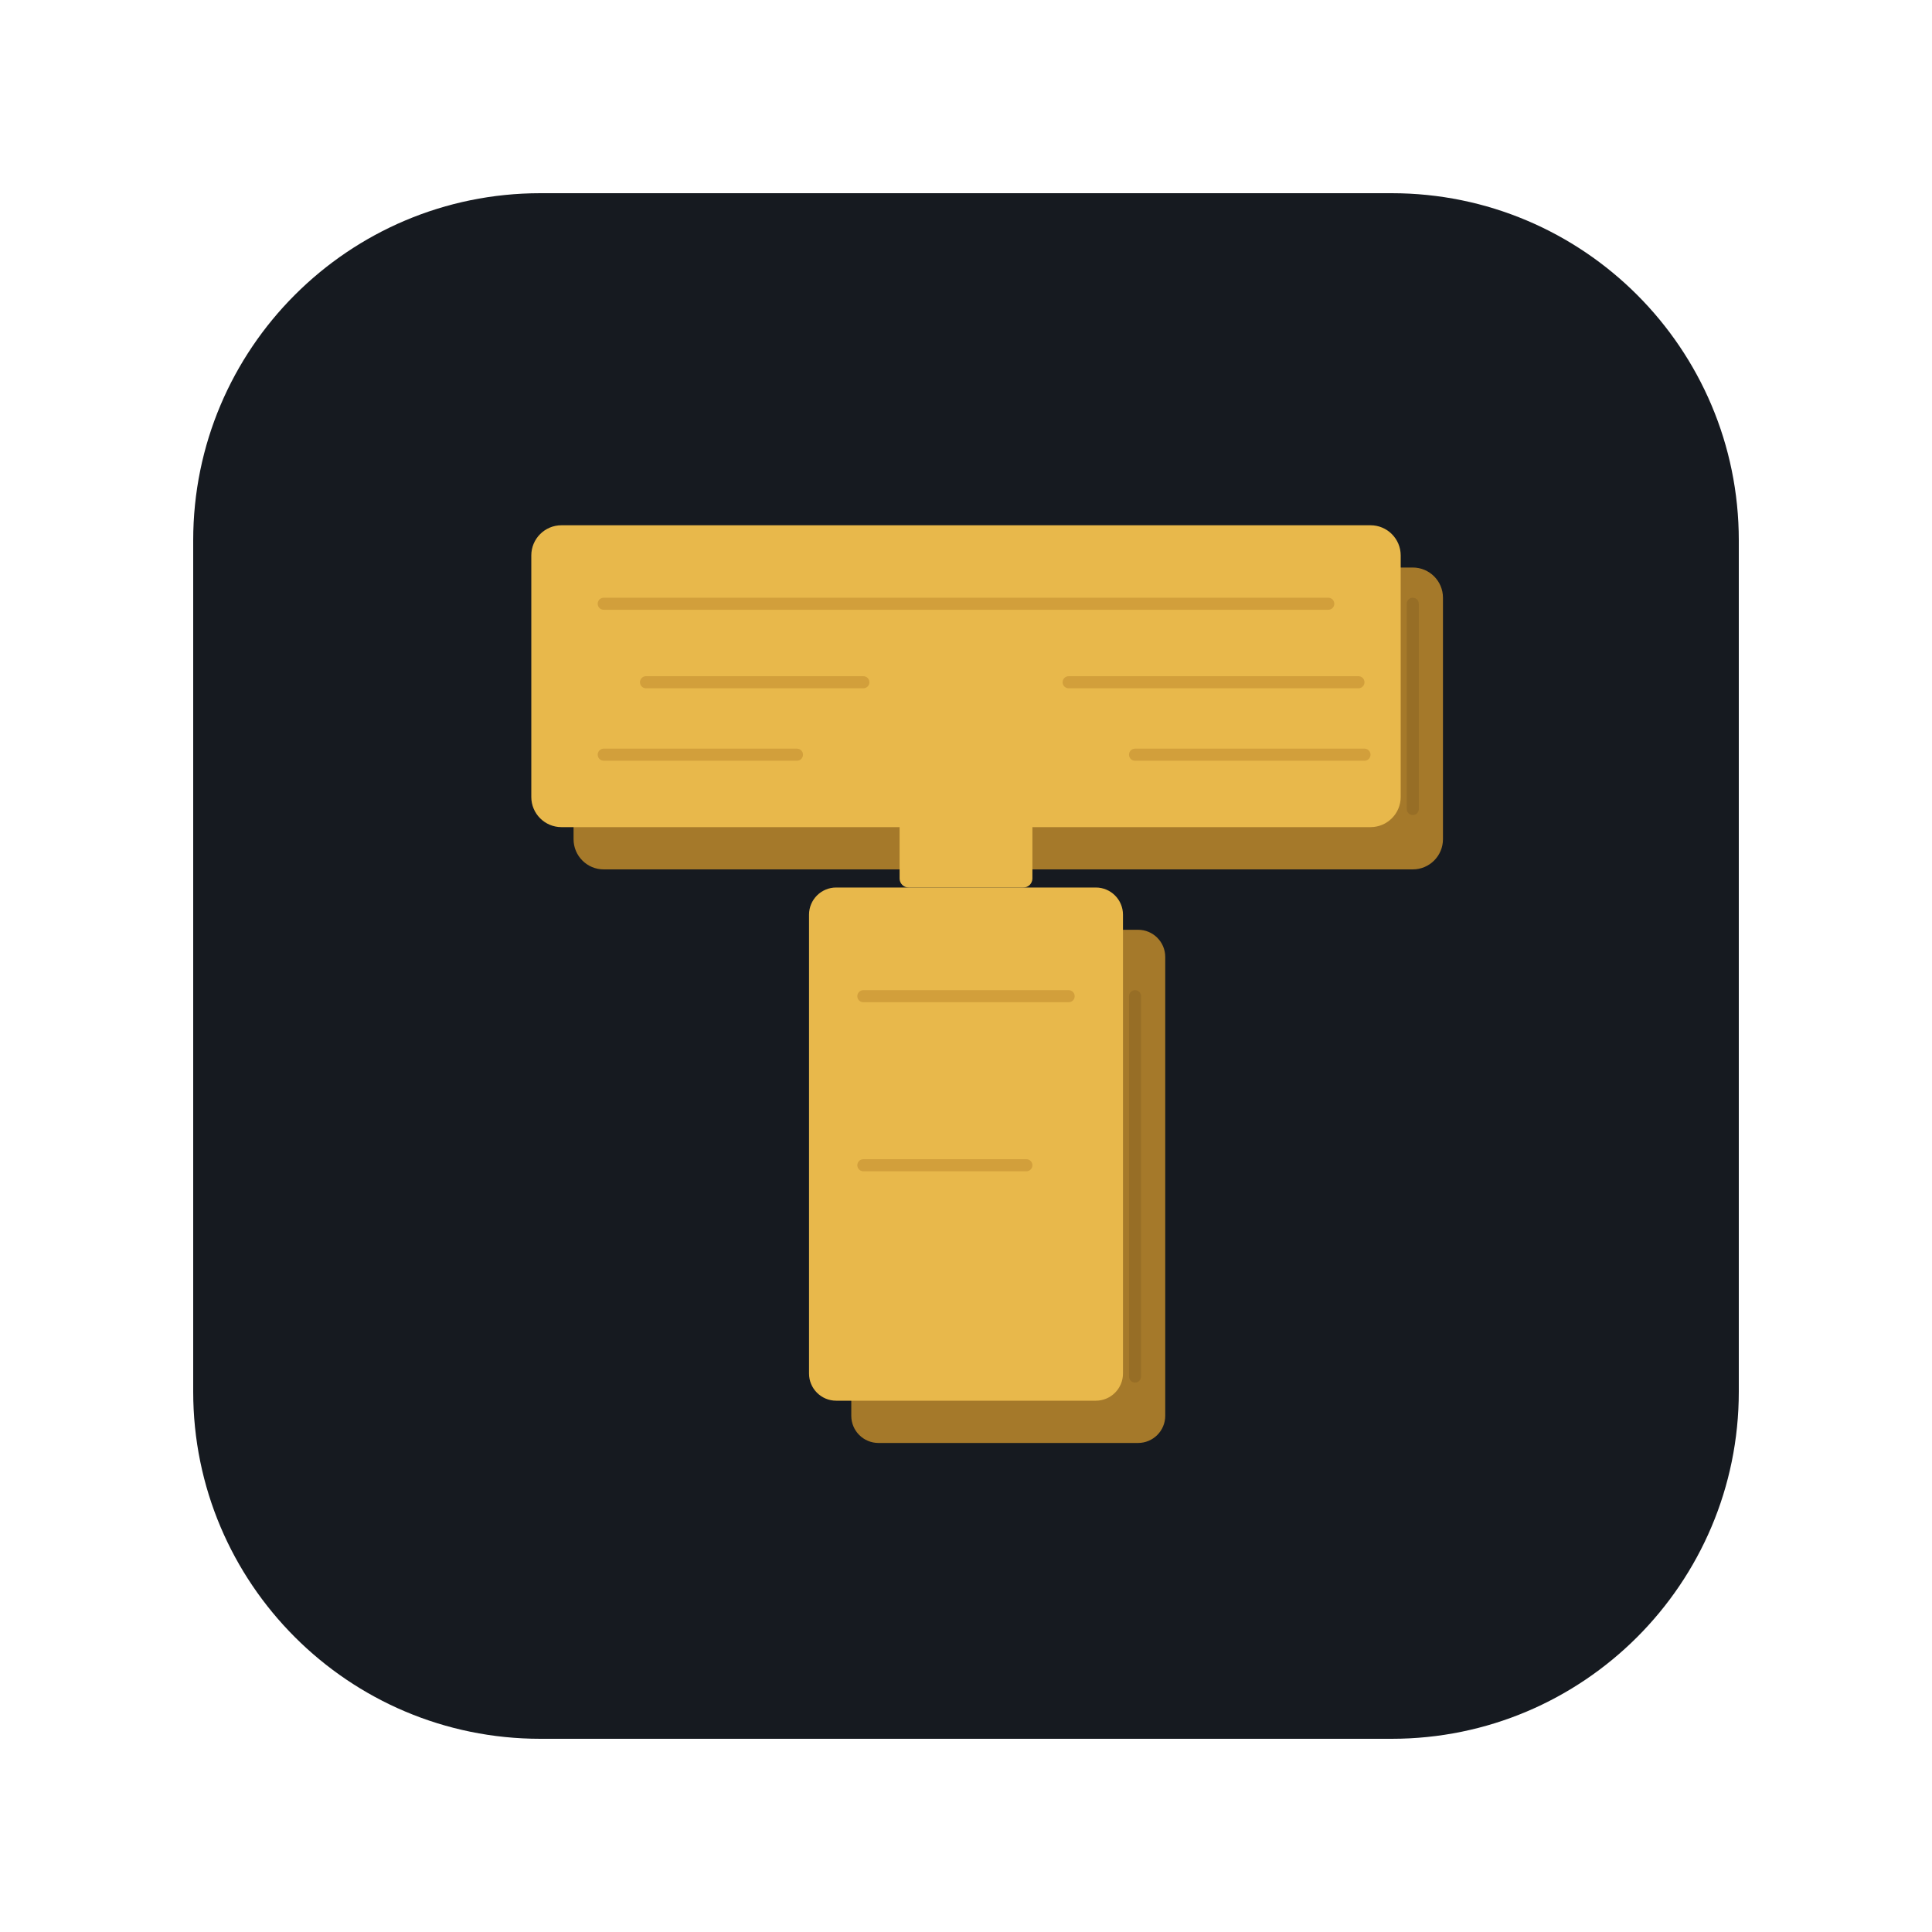
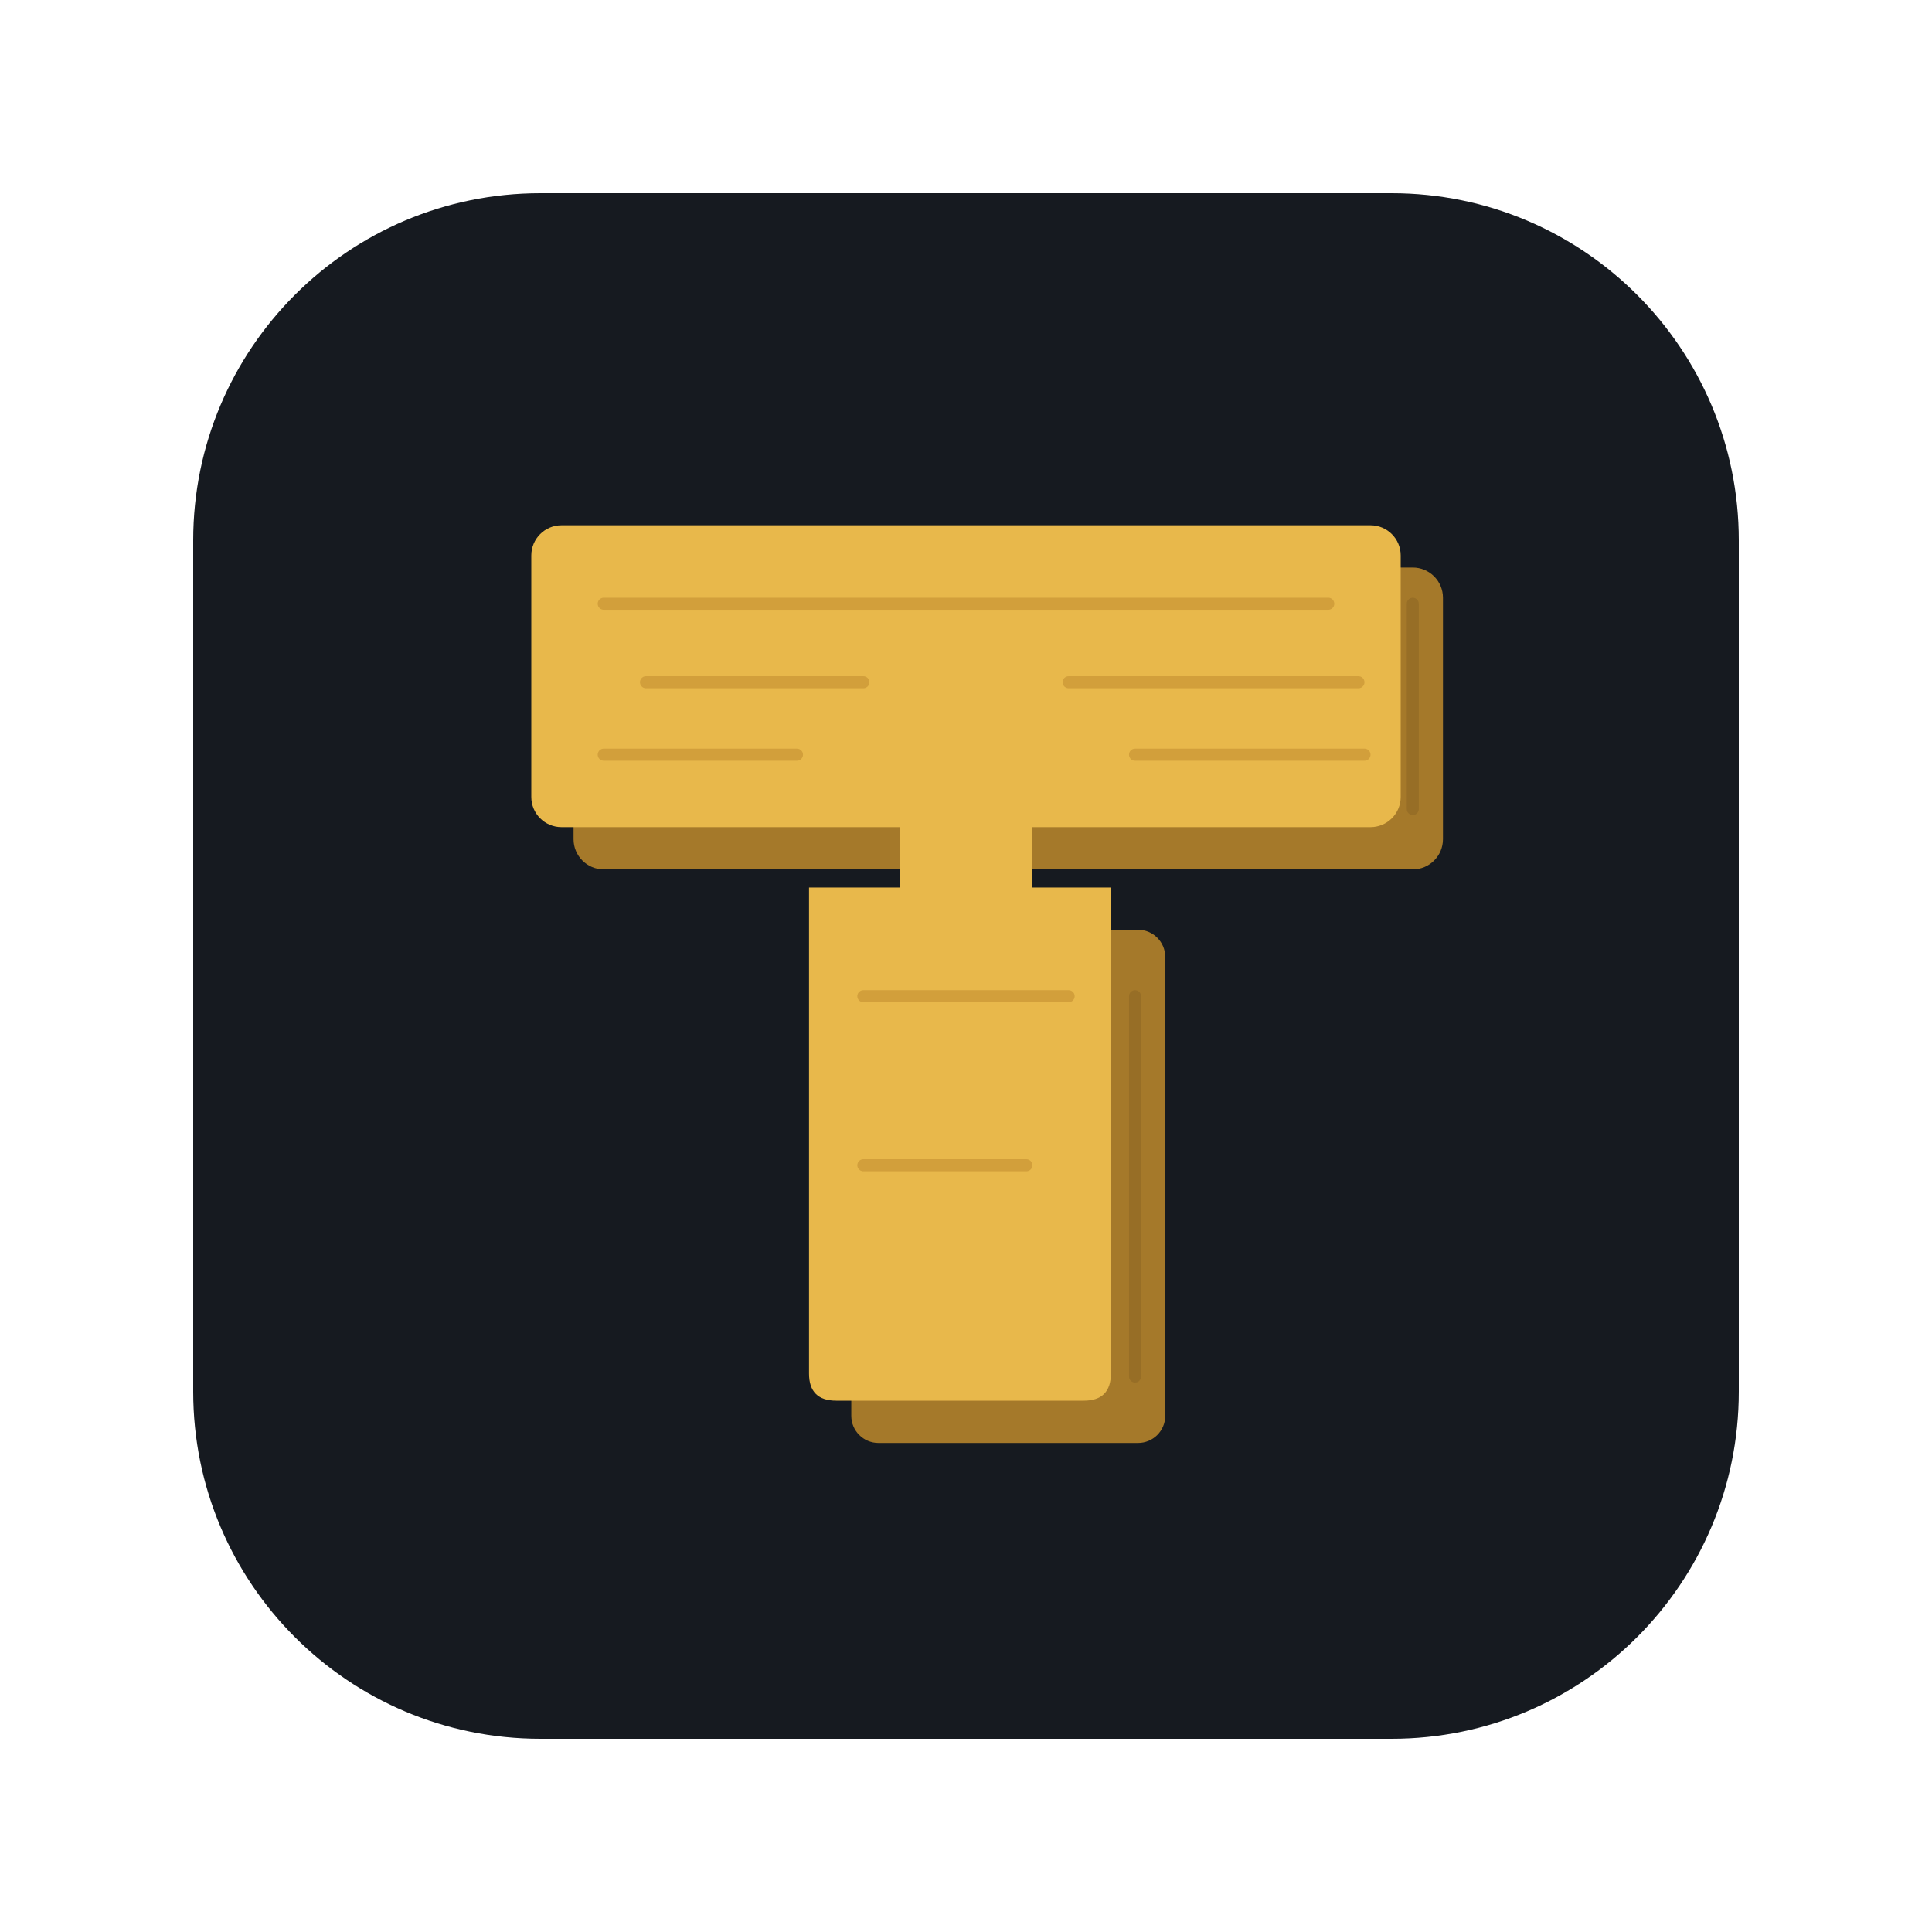
<svg xmlns="http://www.w3.org/2000/svg" viewBox="0 0 512 512" role="img" aria-label="Tenon logo">
  <defs>
    <clipPath id="tile">
      <rect x="0" y="0" width="512" height="512" rx="115" />
    </clipPath>
  </defs>
  <g transform="translate(256,256) scale(0.8) translate(-256,-256)">
    <g clip-path="url(#tile)">
      <rect width="512" height="512" fill="#161a20" />
      <rect x="126" y="124" width="288" height="100" rx="10" fill="#a5792a" />
      <rect x="218" y="244" width="104" height="170" rx="9" fill="#a5792a" />
-       <rect x="234" y="184" width="44" height="46" rx="3" fill="#e8b84b" />
-       <rect x="204" y="230" width="104" height="170" rx="9" fill="#e8b84b" />
+       <path d="M 234 184 H 278 V 230 H 304 V 391 Q 304 400 295 400 H 213 Q 204 400 204 391 V 230 H 234 Z" fill="#e8b84b" />
      <rect x="112" y="110" width="288" height="100" rx="10" fill="#e8b84b" />
      <g stroke="#c08a2e" stroke-width="4" stroke-linecap="round" opacity="0.55">
        <line x1="136" y1="136" x2="376" y2="136" />
        <line x1="150" y1="162" x2="222" y2="162" />
        <line x1="290" y1="162" x2="386" y2="162" />
        <line x1="136" y1="186" x2="200" y2="186" />
        <line x1="312" y1="186" x2="388" y2="186" />
        <line x1="222" y1="266" x2="290" y2="266" />
        <line x1="222" y1="322" x2="276" y2="322" />
      </g>
      <g stroke="#8a6322" stroke-width="4" stroke-linecap="round" opacity="0.5">
        <line x1="404" y1="136" x2="404" y2="204" />
        <line x1="312" y1="266" x2="312" y2="392" />
      </g>
    </g>
  </g>
</svg>
